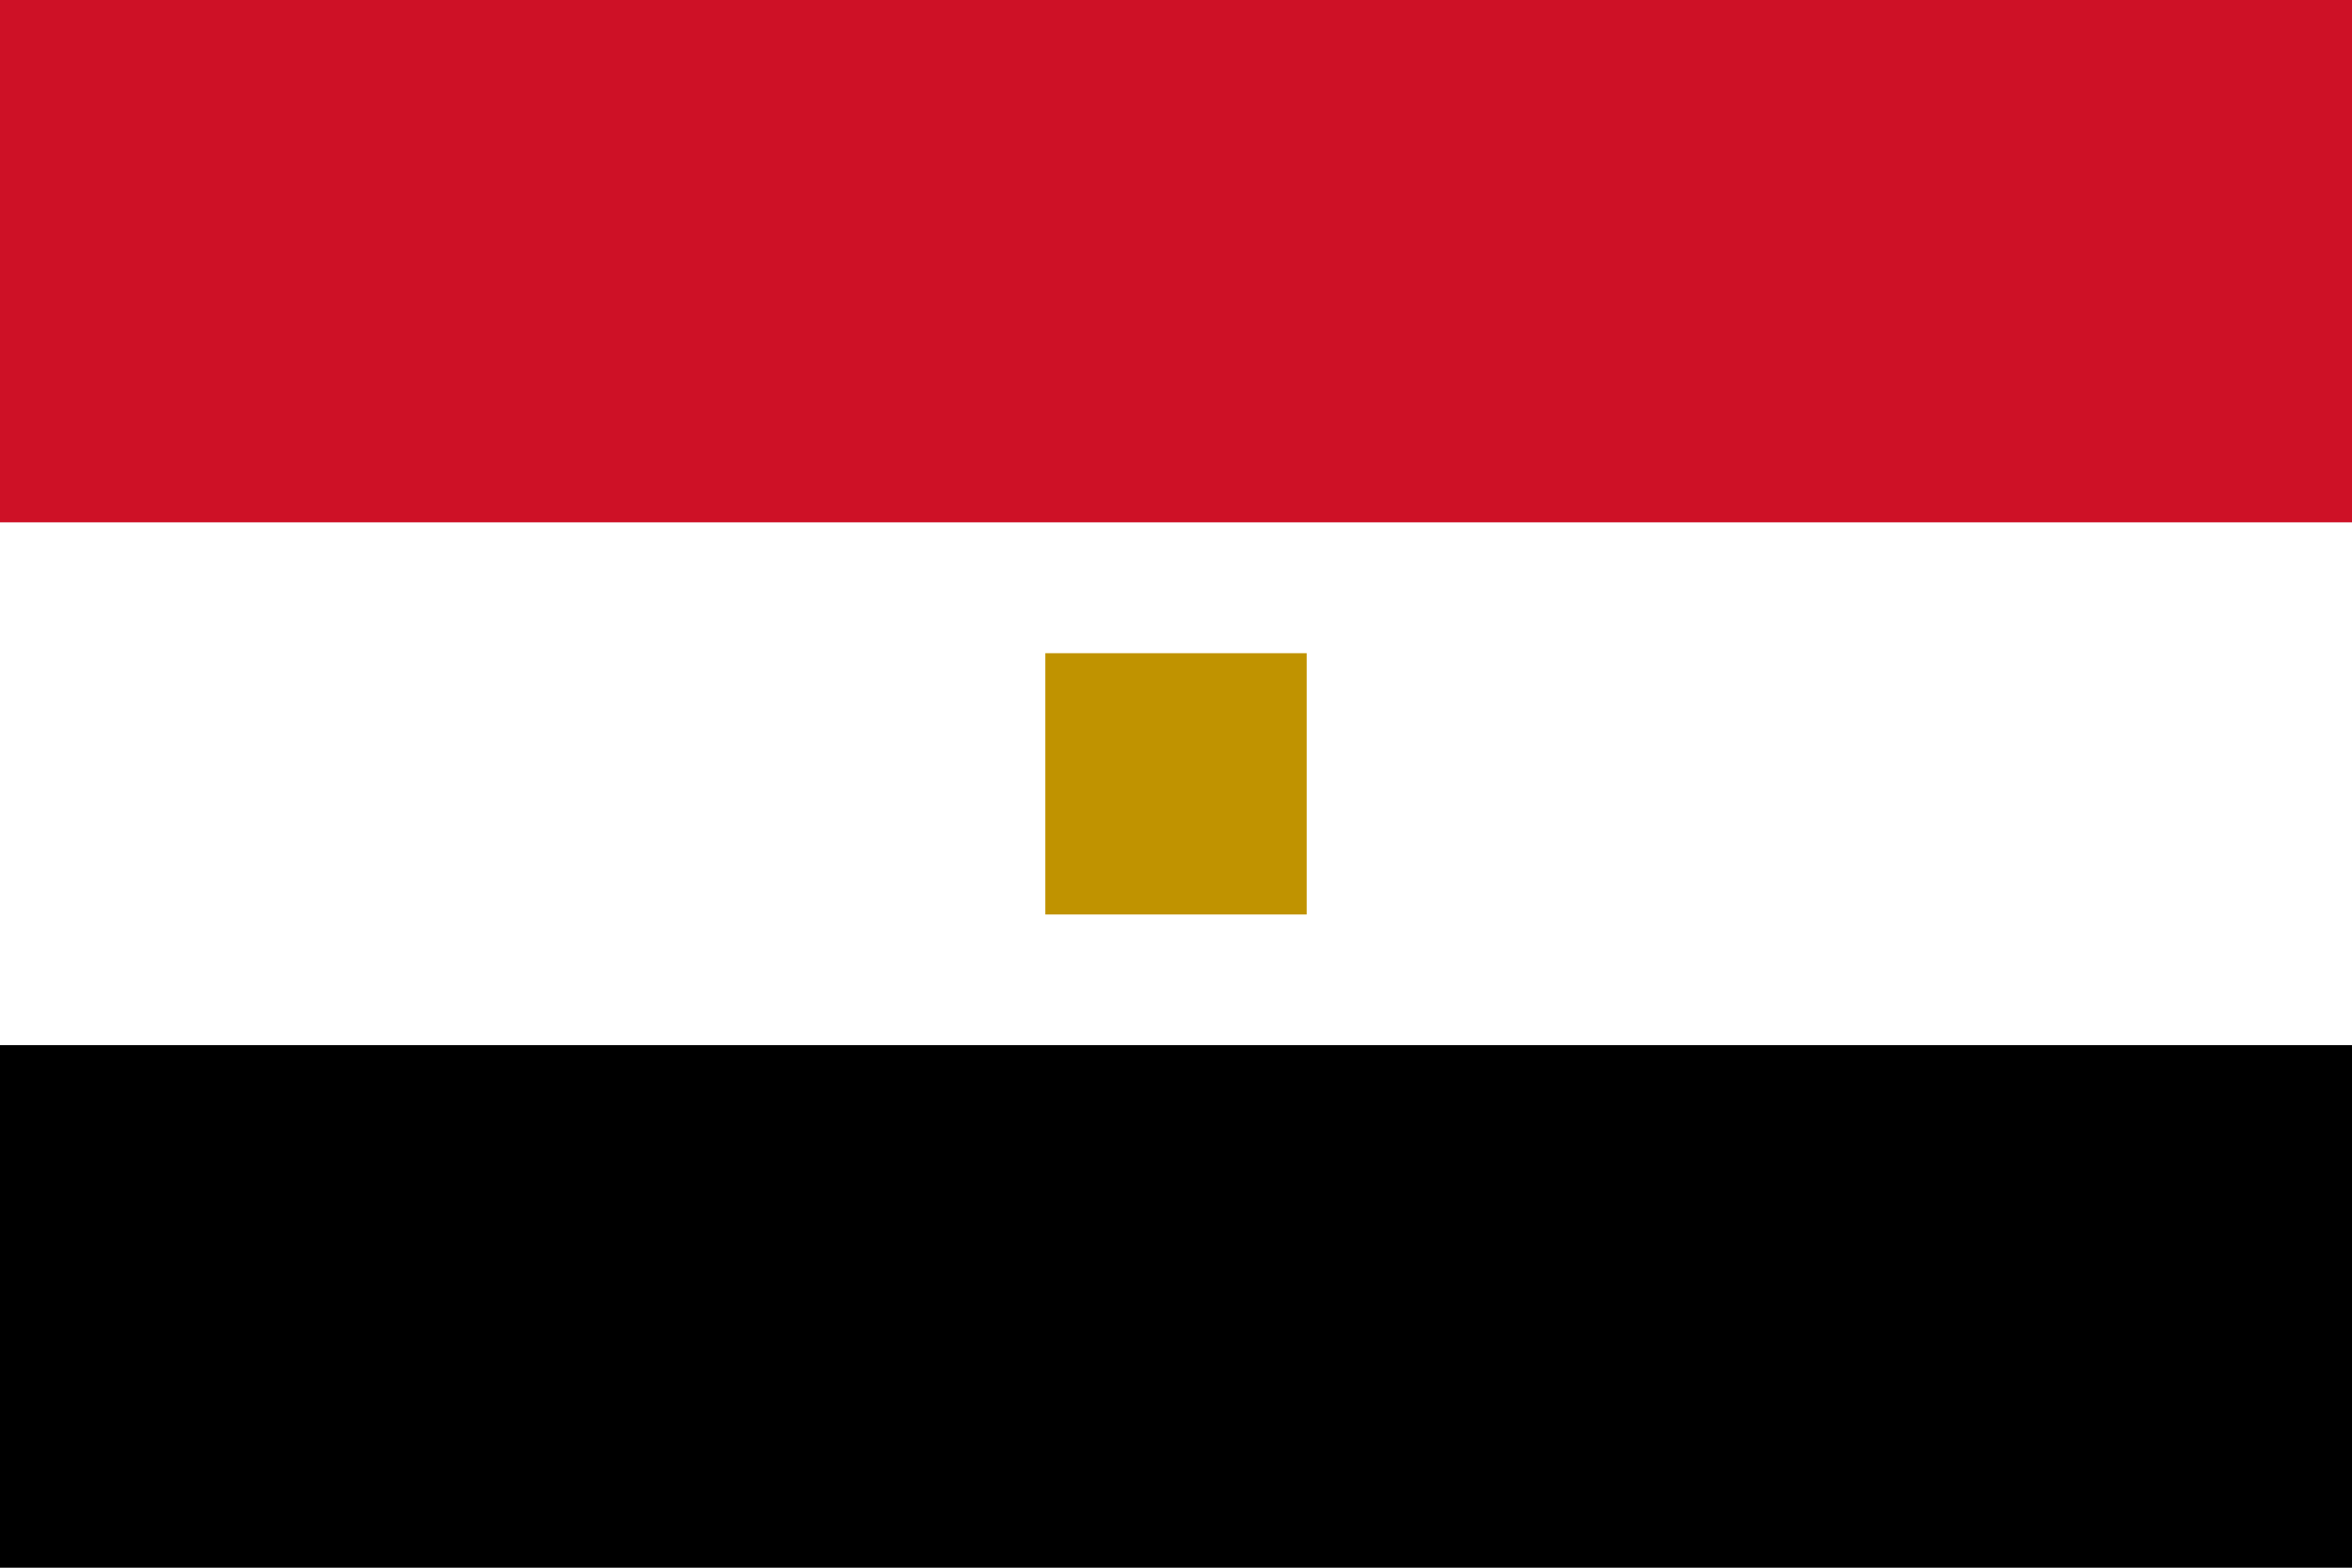
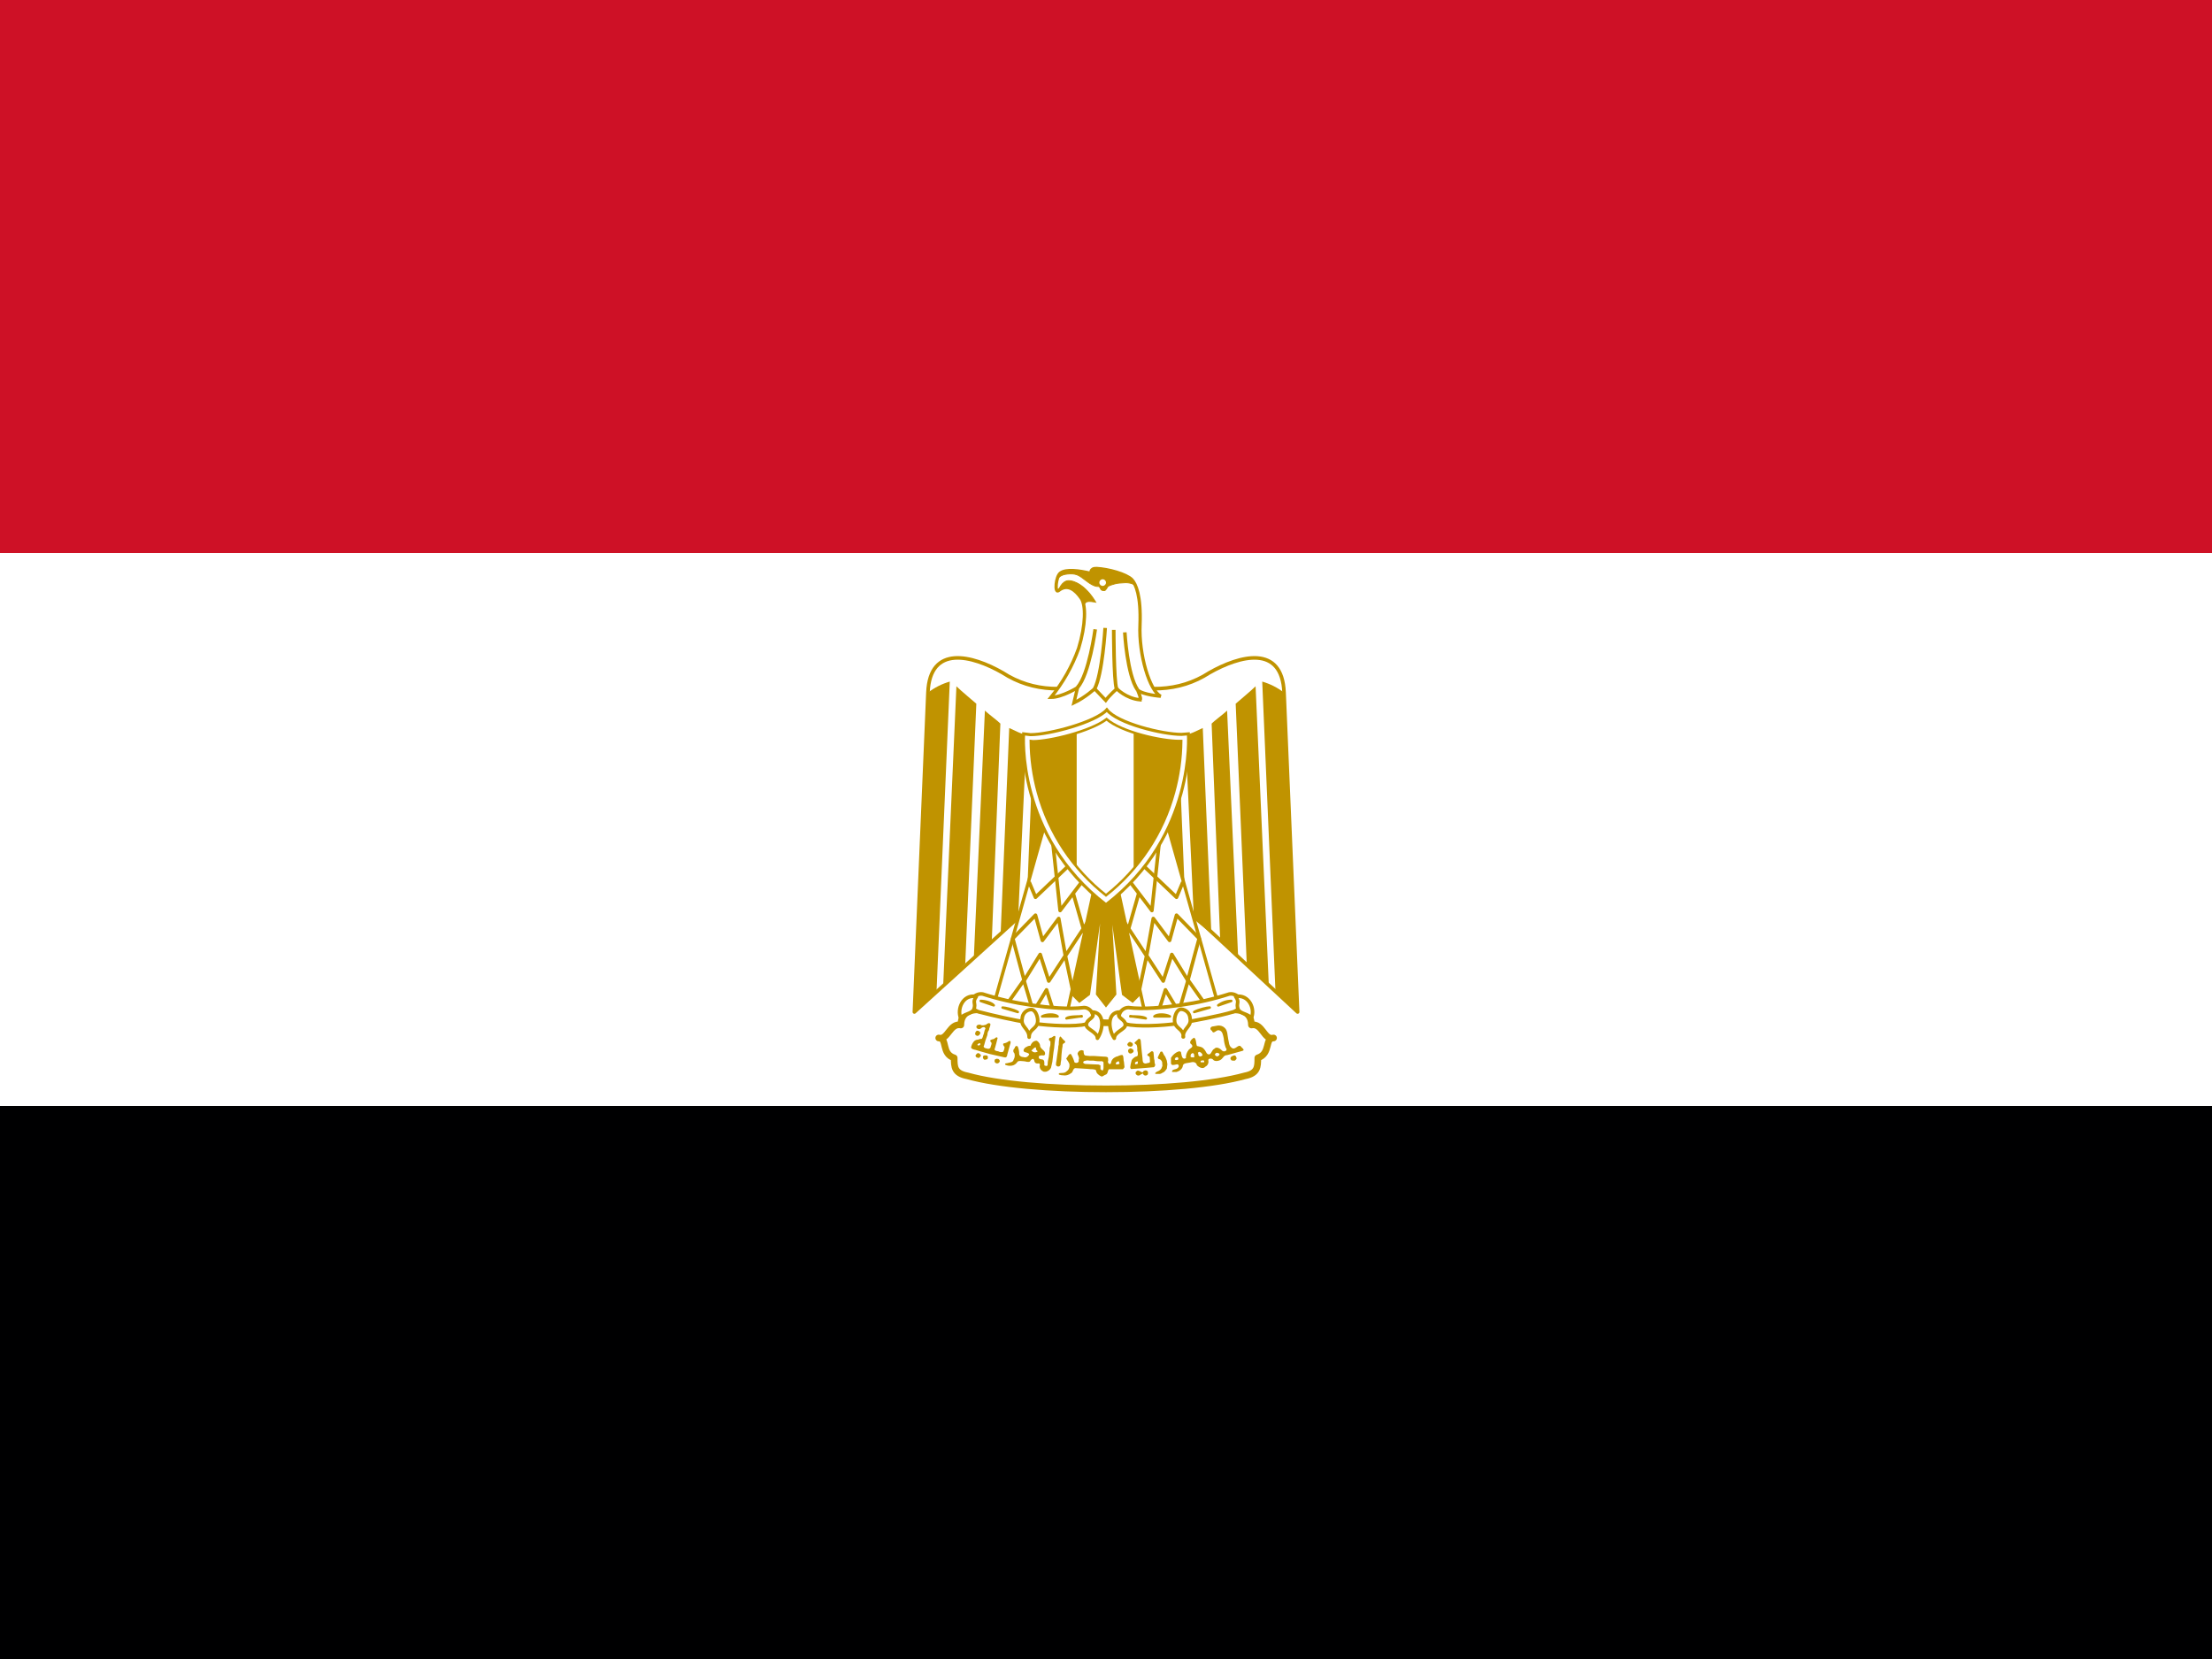
- <svg xmlns="http://www.w3.org/2000/svg" viewBox="0 0 900 600">
-   <path fill="#ce1126" d="M0 0h900v200H0z" />
-   <path fill="#fff" d="M0 200h900v200H0z" />
-   <path d="M0 400h900v200H0z" />
-   <path fill="#c09300" d="M400 250h100v100H400z" />
+ <svg xmlns="http://www.w3.org/2000/svg" xmlns:xlink="http://www.w3.org/1999/xlink" id="flag-icons-eg" viewBox="0 0 640 480">
+   <path fill="#000001" d="M0 320h640v160H0z" />
+   <path fill="#fff" d="M0 160h640v160H0z" />
+   <path fill="#ce1126" d="M0 0h640v160H0z" />
+   <g fill="#fff" stroke="#c09300" transform="translate(-40)scale(.8)">
+     <path stroke-linejoin="round" stroke-width="1.3" d="m450.8 302.4 68.5 63.6-4.9-115.5c-.7-17.5-15.9-13.5-27-7.2-11.1 7.2-24 7.2-37.4 2.5-13.5 4.7-26.3 4.7-37.4-2.5-11-6.3-26.3-10.3-27 7.2L380.7 366z" />
+     <path id="eg-a" fill="#c09300" stroke="none" d="m393.5 246.5-4.8 112.3-8 7.2 4.9-115.5a24 24 0 0 1 7.9-4m9.6 8-4 94-8 8.2 4.8-108.5c1.6 1.6 6.3 5.5 7.2 6.3m8.7 7.2-3.1 78.4-6.5 6.3 4-89.4c1.6 1.5 4.8 3.8 5.6 4.7m9.5 4-3.1 66.8-6.3 5.1 3.1-74.3c1.6.7 4.7 2.4 6.3 2.4m8.8 0-2.3 55.7-6.5 6.3 2.5-61.3c1.5 0 5.6 0 6.3-.7" />
+     <use xlink:href="#eg-a" width="100%" height="100%" transform="matrix(-1 0 0 1 900 0)" />
+     <path fill="#c09300" stroke-width="1.1" d="m453.2 315 9.6 43.8-3.2 3.2-3.3-2.5-5.4-39 2.3 39-3.2 4-3.1-4 2.3-39-5.5 39-3.3 2.5-3.2-3.2 9.6-43.7h6.4z" />
+     <g id="eg-b" fill="none" stroke-linejoin="round" stroke-width="1.3">
+       <path fill="#fff" stroke-width="1.2" d="m428.5 295.8-19.1 67.7 26.3 4 11.1-50.9z" />
+       <path d="m422.2 319 2.3 5.5 12.4-11.8" />
+       <path d="m430.8 305 2.6 24.3 7.9-10.4m-3.2 4 4.3 15m1.7-5.5-8.7 13.2m2.7 13.2-2.8-13.2-2.4-13.4-5.9 7.9-2.5-9.1-8.2 8.4 4.1 15.2 5.8-9.4 3.1 9.6 6-9.2" />
+       <path d="m415 362 5.3-7.5 3.4 11.5 4.8-8 3.1 9.6" />
+     </g>
+     <use xlink:href="#eg-b" width="100%" height="100%" transform="matrix(-1 0 0 1 900 0)" />
+     <g stroke-linecap="round" stroke-linejoin="round" stroke-width="1.3">
+       <path stroke-width="2.4" d="M450 393.8c20 0 39-1.6 50.2-4.7 4.7-.9 4.7-3.3 4.7-6.5 4.8-1.6 2.4-7.2 5.7-7.2-3.4 1-4-5.5-8-4.7 0-5.6-5.7-6.3-10.4-4.7-9.5 3.1-26.3 3.9-42.2 3.9-16-.8-32.6-.8-42.2-4-4.7-1.5-10.3-.8-10.3 4.8-4-.8-4.7 5.6-8 4.7 3.3 0 .8 5.7 5.6 7.2 0 3.2 0 5.6 4.8 6.5 11 3.1 30.2 4.7 50.1 4.7" />
+       <path d="M422.9 363.5c6.4.9 13.6 1.6 19.2.9 3.2 0 5.5 5.5-.9 6.3-5.5.7-14.3 0-19-.8a231 231 0 0 1-18.4-4c-5.6-2.4-1.6-7 1.6-6.4a105 105 0 0 0 17.5 4m54.2 0c-6.4.9-13.6 1.6-19 .9-3.4 0-5.7 5.5.7 6.3 5.6.7 14.3 0 19-.8 4-.8 12.8-2.3 18.4-4 5.6-2.4 1.6-7-1.6-6.4a105 105 0 0 1-17.5 4" />
+       <path d="M403 360.4c-4.8-.9-7 4.7-5.5 7.9.7-1.6 4-1.6 4.7-3.2.9-2.4-.7-2.4.9-4.7zm19.2 14.7c0-3.2 3.1-2.8 3.1-6 0-1.5-.8-4-2.4-4a3.4 3.4 0 0 0-3.2 3.2c-.7 3.1 2.5 3.6 2.5 6.8m22.7-9.1c4.7 0 4.2 6.3 2 9.5 0-2.3-4-3.2-4-4.8 0-2.4 3.6-2.4 2-4.7m52-5.6c4.9-.9 7.2 4.7 5.6 7.9-.7-1.6-4-1.6-4.7-3.2-.9-2.4.7-2.4-.9-4.7M478 375c0-3.2-3.2-2.8-3.2-6 0-1.5.8-4 2.4-4a3.4 3.4 0 0 1 3.2 3.2c.7 3.1-2.5 3.6-2.5 6.8zm-23-9c-4.7 0-4.2 6.3-2 9.5 0-2.3 4-3.2 4-4.8 0-2.4-3.6-2.4-2-4.7" />
+       <path stroke-width=".9" d="M404.7 362c1.6 0 4 .7 4.7 1.6zm7.9 2.4c.8 0 4 .7 5.5 1.6zm28.6 3.2c-1.5 0-4.7 0-5.5.7l5.5-.8zm-8.7 0c-.9-.9-4-.9-5.6 0zm62.8-5.6a8 8 0 0 0-4.7 1.6zm-7.8 2.4c-1 0-4 .7-5.6 1.6zm-28.7 3.2c1.5 0 4.7 0 5.6.7l-5.6-.8zm8.7 0c.9-.9 4-.9 5.6 0z" />
+       <g fill="#c09300" stroke="none">
+         <path d="M403.3 374.6q-.8-.3-.6-1 .3-1 1-.8c.4 0 .9.6.9.8l-.4.7-.2.1q-.1.3-.7.2m55 3.9q-.4-.2-.6-.7c0-.4.6-1 1-1l.8.4q.5.6-.1 1.2-.5.3-1.1 0zm.3 2.5q-.5-.2-.6-.8t.5-.9l.4-.2.4.2q.6.2.7.8 0 .5-.7.8-.4.3-.7 0z" />
+         <path d="M407.8 370q-.7.1-1.2.6c-.6.1-1.4.5-2 0-.6-.1-1.4 0-1.5.8.1.7 1 1 1.6.6.4-.5 1.5-.9 1.7 0-.5.8-.4 1.7-.8 2.4q-.1.7-.5 1.3-.8 0-1.4.3a2 2 0 0 0-1.6.8q-.7.9-.9 2c.1.6 1 .8 1.6.9l2 .6 3.2.9 4.8 1.1.5.1c.7.2 1-.5 1-1l1-3.6c.2-.5.5-1.5-.4-1.3q-.7.6-1.6.8c-.9 0-.4 1 0 1.3q0 1-.5 1.8-.9.3-1.8-.2c-.5 0-1.7-.3-1.2-1l.5-1.8.5-2c-.4-.7-1 .3-1.5.4s-1.6.3-1 1c.6.4.2 1.1 0 1.7 0 .7-.8 1-1.4.7-.6 0-1.5-.5-1-1.1l.5-1.8.7-2q0-1 .6-1.8c0-.7.5-1.3.5-2q0-.4-.4-.4zm-3.7 7.3h.3q.3.3 0 .6l-.3.2q-.7 0-.6-.3l.3-.3zm-1 5q-.7-.5.3-1.3.4-.3.9.1.9.6 0 1.3-.2.3-.5.2t-.7-.2zm3 1a1 1 0 0 1-.6-1.1q.1-.6.9-.5.9-.1.9.7 0 .5-.3.7zm89.2 0q-.3-.1-.3-.5 0-.6.8-.9.9-.5 1.2.2.5.8-.1 1.2-.2.4-.8.3-.7 0-.8-.2zm-85 1.2q-.6-.1-.6-.8 0-.4.2-.6l.6-.2.6.1q.8.6.3 1.2t-1.2.3zm21.8 1-.2-.3q0-.9.2-1.7l.2-1.5.4-2.8q0-.8.2-1.4 0-1.2.2-2.2c0-.3.3-1 .6-.6q.6.8 1.4 1.5c.4.3 0 .7-.3.8q-.6.3-.5 1l-.2 1.2-.2 2-.1 1.8-.2 1.2q.1.7-.4 1.1-.6.3-1-.1zm29.7-9.8-1.3 1.2c-.6.5.5.7.6 1.1q.3.9.2 1.8.3.9.2 1.7c0 .7-.8.5-1.2.9q-.6.4-1 1l-.4 1.6c0 .5-.3 1 0 1.4l.1.2h.5l1.5-.1 3.7-.3 2.2-.2c.6.1.9-.5.9-1-.4-.7-.1-1.4-.4-2l-.2-2.2c0-.6-.7-.8-1-.4l-1.2.9c-.3.6.6.6.8 1l.1 1.5c.1.6-.5.6-1 .7q-.9.4-1.5-.3-.2-.7-.2-1.5l-.3-2.7-.3-3.2c0-.5-.1-1.2-.8-1.1m-.6 8.2h.3v.8l-.3.1-.4.1h-.2q-.3-.3.1-.8zm-30-9.2c-.3 0-.8.7-1.2.6-.9.1-.8 1-.1 1.3v.8c.1.8-.4 1.5-.3 2.3l-.3 2.6q-.4 1.4-.4 2.7c-.1.8-.7.5-1.2.3v-1q0-1.2-1.2-1.2-1-.1-.8-1.1.6-.4 1.5-.3c1 .2.9-1.1.4-1.6s-1.2-1-1.4-1.6q0-1.3-1.2-2.1c-1.1-.1-2 .8-2.3 1.8q-.8 0-1.4.4c-.7.2-1.7 1.4-.7 1.9.5.1 2.2.5 1.4 1.2q-.7 1-1.9.6c-.7 0-1.5-.4-1.5-1.2q0-1.2-.4-2.3c-.2-.8-1.1-.6-1.2.2q-1 1-.1 2 .3 1.2-.3 2.2c-.2 1-1.2 1-1.9 1.2-.3.2-1.6 0-1.1.7a4 4 0 0 0 2.4.3q1.2-.2 2-1.4c.5-.5 1.4-.2 2.2-.2.7 0 1.5.5 2.3.1.2-.5 1.2-1.5 1.5-.5q.2 1.4 1.5 1.2c.9 0 .5.6.5 1.2q.2 1.3 1.5 1.8h.8q1.2-.3 1.8-1.4l.5-2.2.4-3.4q.3-1.5.4-3.2l.3-2.3q0-.6-.5-.4m-6.7 4.1q.2 0 .2.5t.5.8v.3l-.8.2q-.7 0-1.2-.5l-.2-.2.3-.2.5-.5q.4-.4.7-.4m66-7.9-1.7.3c-1 0-1.5 1-.5 1.6.6 1.5 1.5-.4 2.5-.2 1.4.2 1.5 1.8 1.8 3q.1 1.6.7 3.3c1 1.1-.7 1.8-1.4 1-.6-.7-2-1.5-2.7-.6-.9.4-1 1.6-1.7 2-1.2.3-1.3-1.2-2-1.8-.6-.9-1.7-1-2.6-1.2-.4-.9-.2-2.4-1-3-.8.3-2.2 1.7-1 2.4 1 1-.5 1.4-1 2q-1.1 1.4-1 3c-1.3.7-1.5-.8-1.7-1.7 0-1.1-1-.8-1.7-.4q-1.3.8-2 2v2c.2.9 1.2.5 1.8.4 1-.4 1.4.7.6 1.3-.6.6-2.2.3-2 1.4h1.6c1-.3 2.2-1.1 2.3-2.3.2-1 1.7-.9 2.5-1.1 1-.3 2.3-.4 2.6 1 .7.7 2.2 1.5 3 .5a2 2 0 0 0 1.1-2.3c-.1-.8 1.3-.8 1.7-.3.5.8 2.1.6 2.9 0s1-1.6 2.2-1.6l5.4-1.5c1.4-.3-.2-1.2-.6-1.8-1-.5-2 1.7-3.2.6-1-.7-.9-2-1.2-3.1-.3-1.4-.2-3-1.2-4q-1-1-2.5-.9m-6.8 9.5.5.2q.6.4.7 1 0 .2-.3.3l-.5.2q-.5-.1-.7-.5v-.4q-.3-.5 0-.6zm6.5.4q.5 0 .8.3.2.5-.4.8l-.5.2-.4-.3q-.3-.1-.3-.4.1-.5.8-.7zm-9 0q.3 0 .4.2.3.2.3.6v.6q.2.3-.6.2c-.8-.1-.7 0-.7-.6q0-.5.3-.7t.4-.2zm-5.4 1.5.4.4q0 .4-.2.6-.6.2-1 0v-.1q-.3-.2 0-.3v-.1l.2-.3zm9.2 1.2.5.1v.6h-1.2l-.1-.2q0-.3.2-.4zm-17.1 4.8q-.3 0-.1-.2.3-.4.8-.6a3 3 0 0 0 1.4-1l.4-1-.1-1.4a2 2 0 0 0-.8-1q-.6 0-.8-.6l.4-.9.6-1.2q.6-.3.8.2l.5 1q.4.4.6 1l.4 1 .2 1.3-.2 1.6-.6.8q-.4.5-1 .7-.4.3-.9.4H468zm-6.9.4q-.3-.2-.3-.6c0-.4 0-.3.3-.6q.4-.6 1.4 0t1 .1q.2-.4 1-.5l.5.2q.3.2.3.7c0 .5 0 .5-.3.8q-.3.2-.7.2a1 1 0 0 1-.8-.6q0-.4-.2-.1l-.2.1q-.4.1-.8.5l-.5.1q-.4 0-.7-.3m-19.8-8.9q-1.2.1-1.5 1.3c.2.7.8 1.5.4 2.2.3 1-.8 1.4-1.5.9q-.4-1.5-1.3-3c-.8-.2-1.1 1.1-1.7 1.6.3.7 1.1 1.4 1.2 2.3q.1 1.6-1.1 2.4c-.7.7-1.7.5-2.5.6-1 .6.7.8 1.2.8q1.6.3 3-.8c.7-.3.6-1.7 1.5-1.8l4.8.3c.8.2 2.1-.1 2.7.5 0 1 1 1.8 1.9 2.2.5.2 1-.5 1.5-.6 1-.3.7-1.5 1.3-2h5c.2 0 .3-.5.6-.7l-.2-1.9c-.3-.8 0-1.8-.5-2.5-.9-.2-1.6.5-2.4.6q-1.6.7-1.8 2.3c-.5.9-1.4-.2-1-1l-.1-1c-.5-.5-1.4-.3-2.1-.4l-3-.2q-1.5.1-2.7-.1c-1 0-1-1-1-1.8zm2 3.7 1 .1h1.3q1.5.3 3 .2.3 0 .6.4v2q0 .5-.2.8l-.2.2-.7-.5v-1.4l-.7-.3-2.6-.1-2-.1q-.5 0-.9-.4-.2-.4.4-.7zm11.3.3q.2 0 .2.3l.2.5q0 .2-.2.2-.8.3-1.2 0l.2-.6z" />
+       </g>
+     </g>
+     <path stroke-width="1.1" d="M450 327.2c32.6-25 29.8-61.8 29.8-61.8l-2.5.2c-6.9 0-23.2-4-27-8.9-4 4.5-20.8 9-27.6 9l-2.5-.3s-2.9 36.7 29.8 61.8z" />
+     <path stroke-width=".9" d="M477.2 268h-.8c-6.2 0-20.6-3.1-26.2-7.9-5.8 4.4-20.5 8-26.6 8l-.8-.1a73 73 0 0 0 2.6 18.7 71 71 0 0 0 24.6 37.1 71 71 0 0 0 24.6-37.2 73 73 0 0 0 2.6-18.6z" />
+     <path fill="#c09300" stroke="none" d="M439.4 265a62 62 0 0 1-16.6 3l.1 4.1a73 73 0 0 0 2.5 14.5 71 71 0 0 0 14 26.8zm20.6 0v49.2a71 71 0 0 0 14.6-27.6 73 73 0 0 0 2.5-14.5l.1-4h-.8c-3.8 0-10.4-1.2-16.4-3.2z" />
+     <g stroke-width="1.3">
+       <path stroke-width="1.2" d="M462.3 253c.7.1-.9-3.5-.9-3.5 1.8 1.8 8.4 2.3 8.4 2.3-4-1.8-8-15.1-7.5-25.8.4-10.6-1.5-14.8-3-16.4-2-2-8.5-3.8-12.7-4-2.5-.1-2 1.8-2 1.8-4.5-1.1-9-1.6-11-.2-1.8 1.2-2.2 7.5-.8 6.4 3.3-2.7 6.2-.2 8.2 2.7 1.8 2.5 1.7 9.7-.9 18.2a60 60 0 0 1-10 17.7c4 0 9.6-3.5 9.6-3.5l-1.3 5.5c4.2-2 7.5-5.1 7.5-5.1l4 4.2c1.3-1.8 4-4.2 4-4.2s3.3 3.5 8.4 4z" />
+       <path fill="none" d="M446.1 227.6s-2.2 16.4-6.4 21m10-21.5s-1 16.7-3.8 22m6.9-21.3s0 18.2 1 21.3m3-20.4s.8 15.3 4.6 20.8" />
+       <path fill="#c09300" stroke-width=".3" d="M442 219.6a8 8 0 0 0-1-3.3c-2-3-4.9-5.4-8.2-2.7 0 0 1.1-3.5 3.6-3.6 1.8-.1 6.1 1.4 9.9 7.8 0 0-2.8-.6-3.5 0-1.2 1-.7 1.8-.7 1.8z" />
+       <path fill="#c09300" stroke-width=".3" d="M432.4 209.3q.4-1.6 1.3-2.1c2-1.4 6.4-1 10.9.2 0 0-.4-1.9 2-1.8 4.2.2 10.6 2 12.6 4a8 8 0 0 1 1.5 2.4c-1-1.4-3.8-1.3-4.5-1.2-1 .1-1.7 0-3.1.4q-1.2.3-2.3.8c-.4.4-.8 1.6-1.4 1.6-1 0-1-.2-1.3-.5q-.4-1-.9-1-1.6.2-5-2.5c-2.3-1.8-3.2-2.2-6-2-3 .2-3.8 1.9-3.8 1.9z" />
+       <circle cx="448.8" cy="210.7" r="1.2" stroke="none" />
+     </g>
+   </g>
</svg>
